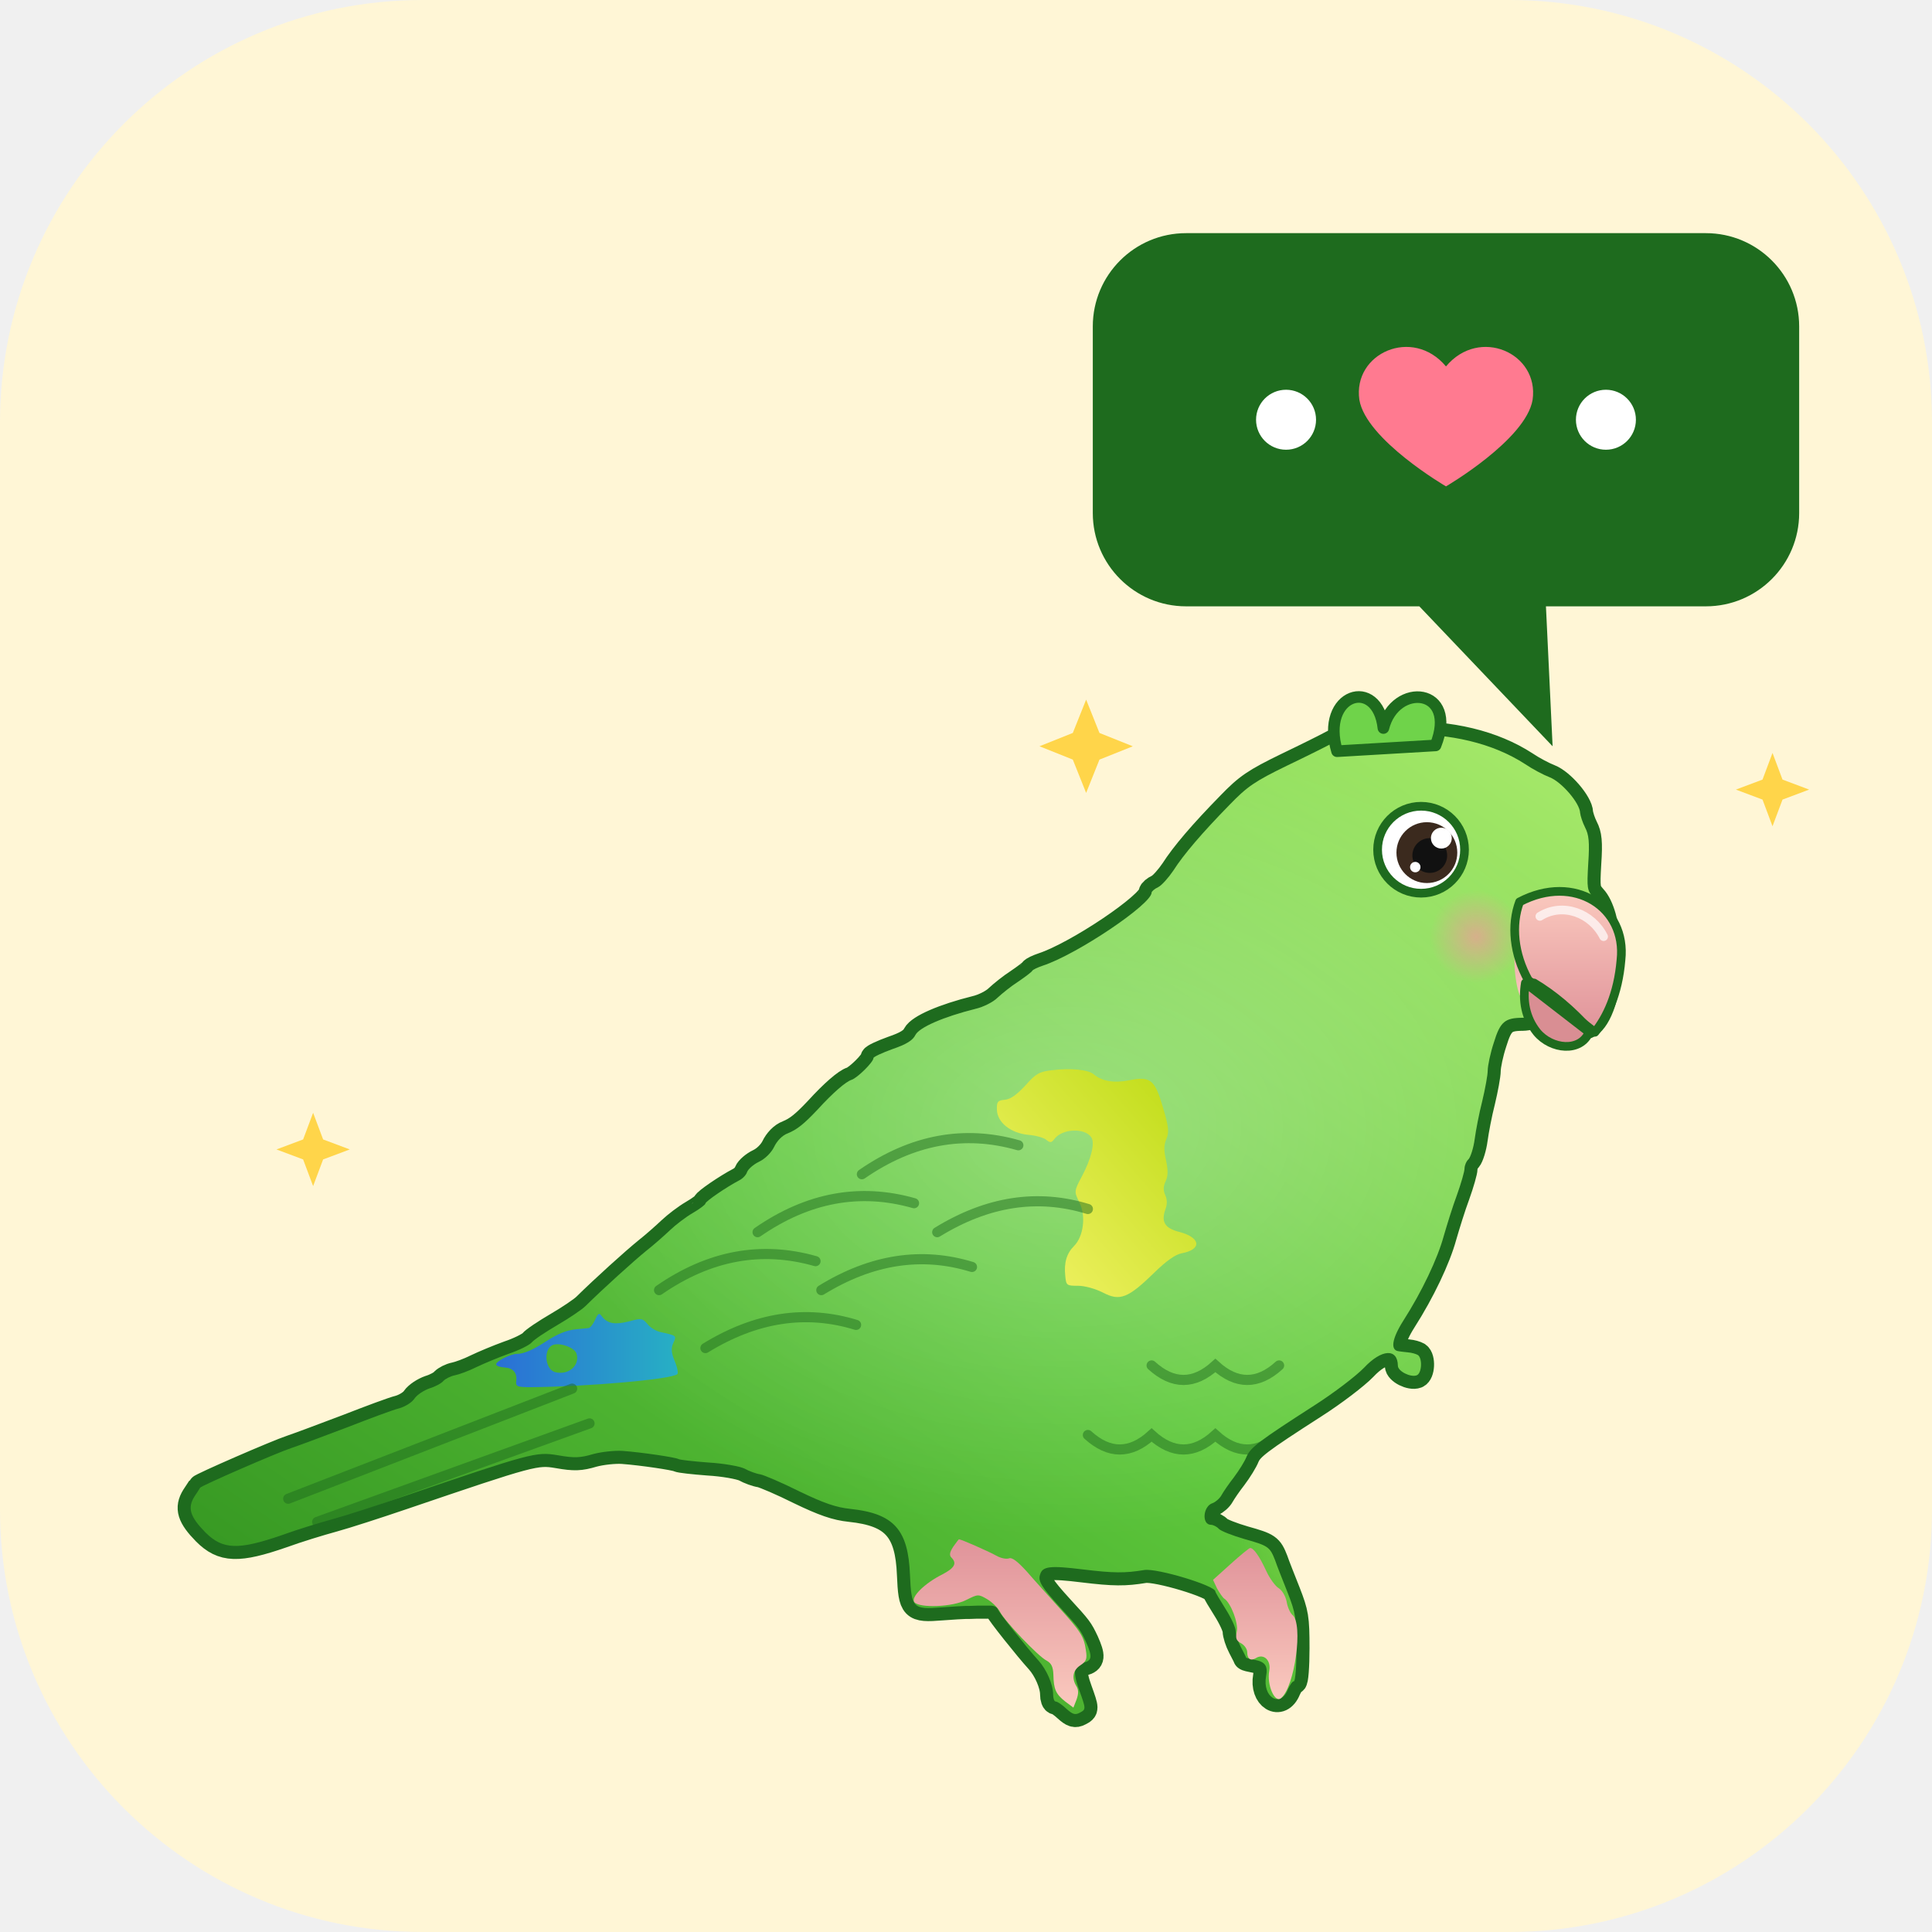
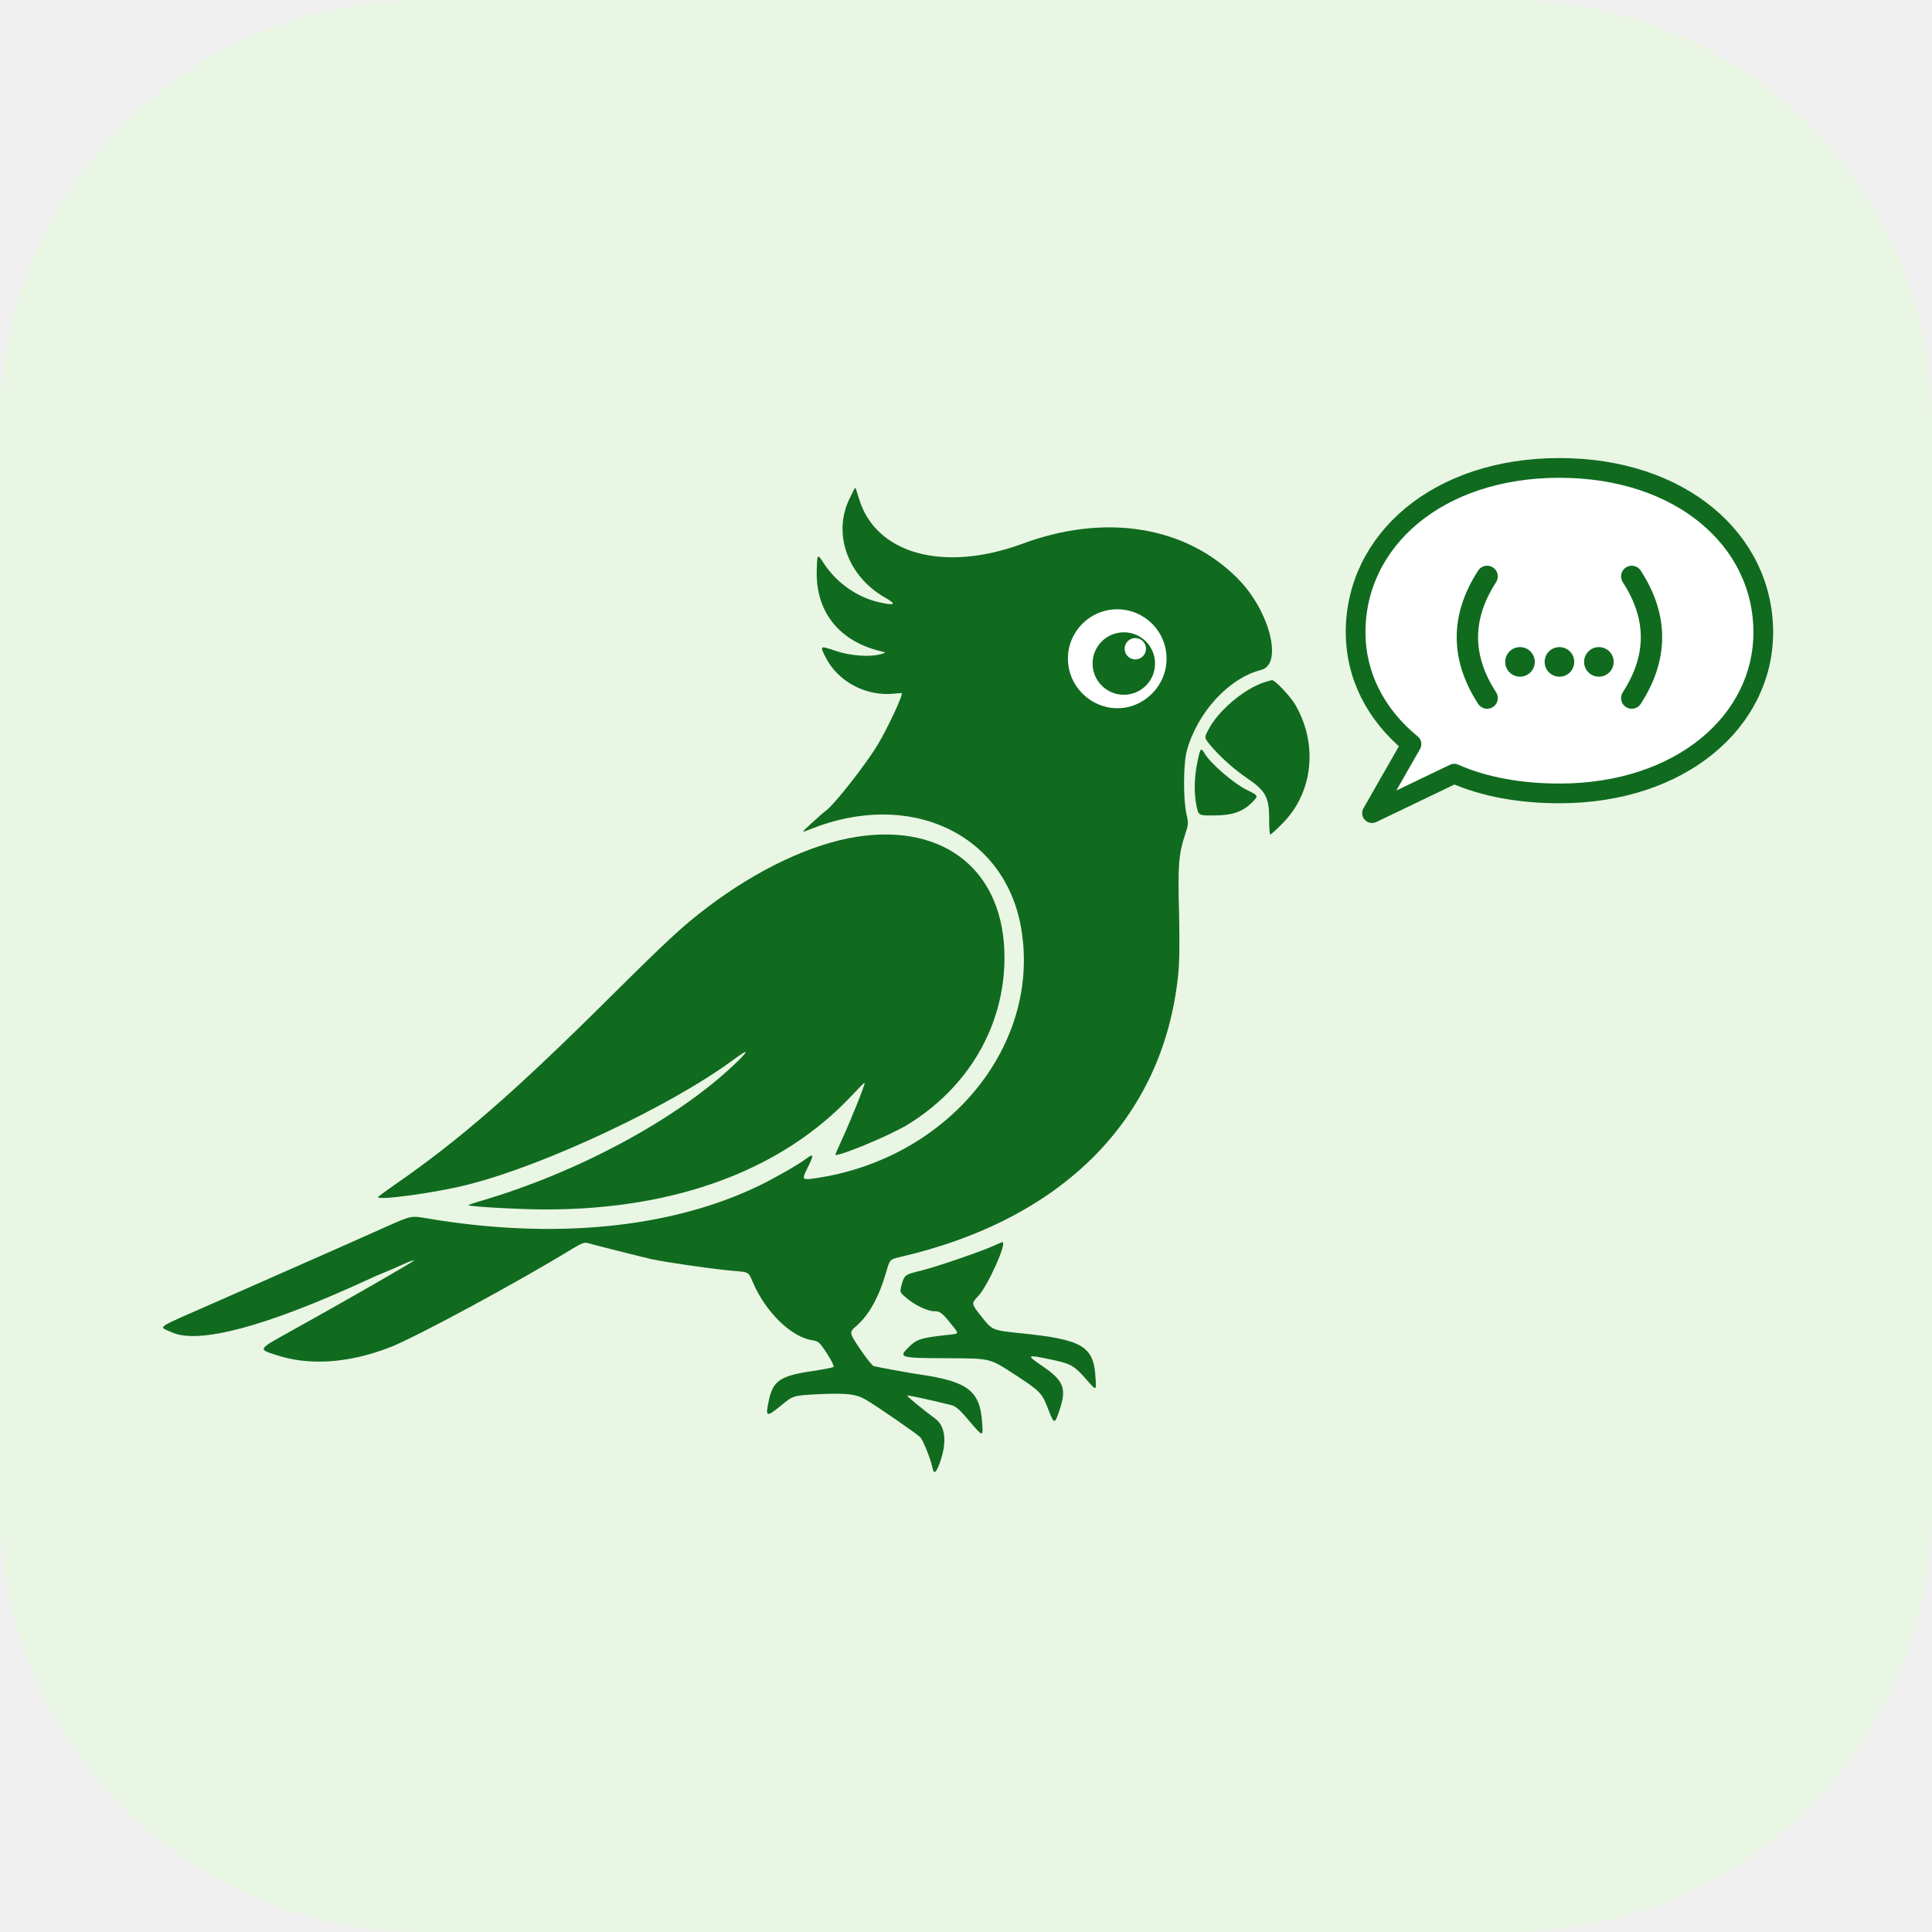
<svg xmlns="http://www.w3.org/2000/svg" viewBox="0 0 512 512" width="512" height="512">
-   <rect width="512" height="512" rx="112" fill="#FFF6D6" />
-   <g transform="translate(30 30) scale(0.883)">
-     <g transform="translate(16.00 116.70) scale(0.86957)">
-       <defs>
-         <linearGradient id="corpo" x1="0" y1="0" x2="1" y2="1">
-           <stop offset="0" stop-color="#2F8F1E" />
-           <stop offset="0.5" stop-color="#5FC93C" />
-           <stop offset="1" stop-color="#A9EA6C" />
-         </linearGradient>
-         <radialGradient id="brilho" cx="0.62" cy="0.6" r="0.42">
-           <stop offset="0" stop-color="#FFFFFF" stop-opacity="0.28" />
-           <stop offset="1" stop-color="#FFFFFF" stop-opacity="0" />
-         </radialGradient>
-         <radialGradient id="face" cx="0.9" cy="0.18" r="0.16">
-           <stop offset="0" stop-color="#D8E86A" stop-opacity="0.75" />
-           <stop offset="1" stop-color="#D8E86A" stop-opacity="0" />
-         </radialGradient>
-         <linearGradient id="amarelo" x1="0" y1="0" x2="1" y2="1">
-           <stop offset="0" stop-color="#F7F46E" />
-           <stop offset="1" stop-color="#BCDB12" />
-         </linearGradient>
-         <linearGradient id="azul" x1="0" y1="0" x2="1" y2="0">
-           <stop offset="0" stop-color="#2A6FD6" />
-           <stop offset="1" stop-color="#27B0C4" />
-         </linearGradient>
-         <linearGradient id="rosa" x1="0" y1="0" x2="0" y2="1">
-           <stop offset="0" stop-color="#FAC9BE" />
-           <stop offset="1" stop-color="#E0939A" />
-         </linearGradient>
-       </defs>
-       <g transform="translate(0,452) scale(0.1,-0.1)" fill="none" stroke="#1E6B1E" stroke-width="90" stroke-linejoin="round" stroke-linecap="round">
-         <path d="M4139 3708 c-10 -4 -34 -7 -52 -6 -19 1 -47 -6 -63 -14 -16 -9 -86 -44 -157 -78 -111 -54 -137 -72 -197 -134 -96 -98 -160 -173 -195 -228 -17 -25 -40 -51 -52 -57 -13 -6 -23 -15 -23 -19 0 -40 -257 -213 -375 -252 -18 -6 -35 -14 -37 -18 -2 -4 -23 -20 -48 -37 -25 -16 -57 -42 -72 -56 -15 -15 -49 -32 -75 -38 -112 -28 -194 -64 -208 -90 -9 -19 -32 -33 -79 -49 -36 -13 -66 -27 -66 -31 0 -14 -55 -68 -75 -75 -20 -6 -65 -45 -117 -102 -48 -51 -72 -70 -104 -83 -19 -7 -37 -26 -47 -47 -10 -20 -31 -41 -52 -51 -19 -9 -37 -25 -41 -35 -3 -10 -15 -23 -27 -29 -44 -23 -117 -73 -117 -80 0 -4 -20 -19 -44 -33 -24 -14 -58 -40 -77 -58 -19 -18 -56 -51 -84 -73 -43 -35 -146 -128 -209 -190 -12 -12 -55 -41 -96 -65 -41 -24 -82 -51 -90 -61 -8 -9 -44 -27 -80 -39 -36 -13 -86 -34 -111 -46 -26 -13 -59 -25 -74 -28 -15 -3 -32 -12 -39 -19 -6 -8 -28 -20 -48 -26 -20 -7 -43 -22 -52 -35 -8 -13 -32 -28 -53 -34 -21 -5 -101 -35 -178 -65 -77 -29 -164 -62 -194 -72 -49 -16 -311 -130 -315 -137 -1 -2 -10 -16 -20 -31 -24 -39 -15 -69 38 -123 60 -60 113 -62 266 -9 52 19 131 43 175 55 44 12 152 47 240 77 444 151 460 156 536 143 57 -10 77 -9 121 4 29 8 76 13 103 11 67 -5 181 -22 192 -28 5 -3 51 -8 103 -12 53 -3 108 -13 125 -21 16 -9 41 -18 55 -20 14 -3 75 -29 135 -59 83 -40 126 -55 175 -60 150 -16 200 -71 206 -228 5 -114 10 -120 109 -112 38 3 76 5 83 5 6 0 24 0 40 1 15 0 36 0 47 0 11 0 21 -5 24 -12 3 -11 101 -134 141 -178 27 -30 50 -82 50 -116 0 -14 4 -25 9 -25 6 0 22 -11 37 -25 21 -19 30 -22 45 -14 23 12 23 12 -1 79 -23 63 -19 86 15 94 30 8 31 21 8 73 -20 42 -22 45 -89 118 -63 69 -77 91 -69 113 8 29 34 32 148 18 107 -13 145 -13 212 -2 43 7 245 -54 245 -74 0 -3 16 -30 35 -60 19 -30 35 -64 35 -76 0 -12 8 -37 18 -56 9 -18 18 -34 18 -36 1 -2 14 -5 30 -8 36 -7 46 -21 39 -57 -13 -72 49 -110 75 -46 7 16 16 29 21 29 5 0 9 51 9 114 0 105 -3 121 -31 193 -17 43 -37 93 -43 111 -18 46 -24 50 -106 73 -41 12 -80 27 -88 35 -7 8 -20 14 -27 14 -33 0 -28 65 6 75 10 4 24 16 30 27 6 11 25 39 43 62 18 24 38 56 44 72 14 31 42 53 232 175 69 44 146 103 173 131 61 65 116 68 117 7 0 -19 44 -41 65 -33 18 7 20 59 4 70 -7 4 -21 8 -33 9 -11 1 -26 3 -33 4 -30 3 -24 43 16 106 64 100 118 214 139 291 11 38 31 103 46 143 14 39 26 81 26 91 0 10 6 25 14 32 7 8 17 39 21 69 4 30 15 88 26 131 10 42 19 90 19 106 0 16 9 60 21 96 22 72 38 86 100 86 16 0 54 9 84 19 63 22 93 18 101 -14 14 -57 57 -40 85 33 43 111 29 319 -26 377 -22 25 -23 31 -18 118 5 74 2 99 -11 124 -9 18 -16 40 -17 50 -1 34 -64 107 -105 123 -21 8 -59 28 -84 45 -111 72 -259 108 -428 103 -57 -2 -112 -6 -123 -10z" />
-       </g>
-       <g transform="translate(0,452) scale(0.1,-0.1)" fill="url(#corpo)">
-         <path d="M4139 3708 c-10 -4 -34 -7 -52 -6 -19 1 -47 -6 -63 -14 -16 -9 -86 -44 -157 -78 -111 -54 -137 -72 -197 -134 -96 -98 -160 -173 -195 -228 -17 -25 -40 -51 -52 -57 -13 -6 -23 -15 -23 -19 0 -40 -257 -213 -375 -252 -18 -6 -35 -14 -37 -18 -2 -4 -23 -20 -48 -37 -25 -16 -57 -42 -72 -56 -15 -15 -49 -32 -75 -38 -112 -28 -194 -64 -208 -90 -9 -19 -32 -33 -79 -49 -36 -13 -66 -27 -66 -31 0 -14 -55 -68 -75 -75 -20 -6 -65 -45 -117 -102 -48 -51 -72 -70 -104 -83 -19 -7 -37 -26 -47 -47 -10 -20 -31 -41 -52 -51 -19 -9 -37 -25 -41 -35 -3 -10 -15 -23 -27 -29 -44 -23 -117 -73 -117 -80 0 -4 -20 -19 -44 -33 -24 -14 -58 -40 -77 -58 -19 -18 -56 -51 -84 -73 -43 -35 -146 -128 -209 -190 -12 -12 -55 -41 -96 -65 -41 -24 -82 -51 -90 -61 -8 -9 -44 -27 -80 -39 -36 -13 -86 -34 -111 -46 -26 -13 -59 -25 -74 -28 -15 -3 -32 -12 -39 -19 -6 -8 -28 -20 -48 -26 -20 -7 -43 -22 -52 -35 -8 -13 -32 -28 -53 -34 -21 -5 -101 -35 -178 -65 -77 -29 -164 -62 -194 -72 -49 -16 -311 -130 -315 -137 -1 -2 -10 -16 -20 -31 -24 -39 -15 -69 38 -123 60 -60 113 -62 266 -9 52 19 131 43 175 55 44 12 152 47 240 77 444 151 460 156 536 143 57 -10 77 -9 121 4 29 8 76 13 103 11 67 -5 181 -22 192 -28 5 -3 51 -8 103 -12 53 -3 108 -13 125 -21 16 -9 41 -18 55 -20 14 -3 75 -29 135 -59 83 -40 126 -55 175 -60 150 -16 200 -71 206 -228 5 -114 10 -120 109 -112 38 3 76 5 83 5 6 0 24 0 40 1 15 0 36 0 47 0 11 0 21 -5 24 -12 3 -11 101 -134 141 -178 27 -30 50 -82 50 -116 0 -14 4 -25 9 -25 6 0 22 -11 37 -25 21 -19 30 -22 45 -14 23 12 23 12 -1 79 -23 63 -19 86 15 94 30 8 31 21 8 73 -20 42 -22 45 -89 118 -63 69 -77 91 -69 113 8 29 34 32 148 18 107 -13 145 -13 212 -2 43 7 245 -54 245 -74 0 -3 16 -30 35 -60 19 -30 35 -64 35 -76 0 -12 8 -37 18 -56 9 -18 18 -34 18 -36 1 -2 14 -5 30 -8 36 -7 46 -21 39 -57 -13 -72 49 -110 75 -46 7 16 16 29 21 29 5 0 9 51 9 114 0 105 -3 121 -31 193 -17 43 -37 93 -43 111 -18 46 -24 50 -106 73 -41 12 -80 27 -88 35 -7 8 -20 14 -27 14 -33 0 -28 65 6 75 10 4 24 16 30 27 6 11 25 39 43 62 18 24 38 56 44 72 14 31 42 53 232 175 69 44 146 103 173 131 61 65 116 68 117 7 0 -19 44 -41 65 -33 18 7 20 59 4 70 -7 4 -21 8 -33 9 -11 1 -26 3 -33 4 -30 3 -24 43 16 106 64 100 118 214 139 291 11 38 31 103 46 143 14 39 26 81 26 91 0 10 6 25 14 32 7 8 17 39 21 69 4 30 15 88 26 131 10 42 19 90 19 106 0 16 9 60 21 96 22 72 38 86 100 86 16 0 54 9 84 19 63 22 93 18 101 -14 14 -57 57 -40 85 33 43 111 29 319 -26 377 -22 25 -23 31 -18 118 5 74 2 99 -11 124 -9 18 -16 40 -17 50 -1 34 -64 107 -105 123 -21 8 -59 28 -84 45 -111 72 -259 108 -428 103 -57 -2 -112 -6 -123 -10z" />
-       </g>
-       <g transform="translate(0,452) scale(0.1,-0.1)" fill="url(#brilho)">
-         <path d="M4139 3708 c-10 -4 -34 -7 -52 -6 -19 1 -47 -6 -63 -14 -16 -9 -86 -44 -157 -78 -111 -54 -137 -72 -197 -134 -96 -98 -160 -173 -195 -228 -17 -25 -40 -51 -52 -57 -13 -6 -23 -15 -23 -19 0 -40 -257 -213 -375 -252 -18 -6 -35 -14 -37 -18 -2 -4 -23 -20 -48 -37 -25 -16 -57 -42 -72 -56 -15 -15 -49 -32 -75 -38 -112 -28 -194 -64 -208 -90 -9 -19 -32 -33 -79 -49 -36 -13 -66 -27 -66 -31 0 -14 -55 -68 -75 -75 -20 -6 -65 -45 -117 -102 -48 -51 -72 -70 -104 -83 -19 -7 -37 -26 -47 -47 -10 -20 -31 -41 -52 -51 -19 -9 -37 -25 -41 -35 -3 -10 -15 -23 -27 -29 -44 -23 -117 -73 -117 -80 0 -4 -20 -19 -44 -33 -24 -14 -58 -40 -77 -58 -19 -18 -56 -51 -84 -73 -43 -35 -146 -128 -209 -190 -12 -12 -55 -41 -96 -65 -41 -24 -82 -51 -90 -61 -8 -9 -44 -27 -80 -39 -36 -13 -86 -34 -111 -46 -26 -13 -59 -25 -74 -28 -15 -3 -32 -12 -39 -19 -6 -8 -28 -20 -48 -26 -20 -7 -43 -22 -52 -35 -8 -13 -32 -28 -53 -34 -21 -5 -101 -35 -178 -65 -77 -29 -164 -62 -194 -72 -49 -16 -311 -130 -315 -137 -1 -2 -10 -16 -20 -31 -24 -39 -15 -69 38 -123 60 -60 113 -62 266 -9 52 19 131 43 175 55 44 12 152 47 240 77 444 151 460 156 536 143 57 -10 77 -9 121 4 29 8 76 13 103 11 67 -5 181 -22 192 -28 5 -3 51 -8 103 -12 53 -3 108 -13 125 -21 16 -9 41 -18 55 -20 14 -3 75 -29 135 -59 83 -40 126 -55 175 -60 150 -16 200 -71 206 -228 5 -114 10 -120 109 -112 38 3 76 5 83 5 6 0 24 0 40 1 15 0 36 0 47 0 11 0 21 -5 24 -12 3 -11 101 -134 141 -178 27 -30 50 -82 50 -116 0 -14 4 -25 9 -25 6 0 22 -11 37 -25 21 -19 30 -22 45 -14 23 12 23 12 -1 79 -23 63 -19 86 15 94 30 8 31 21 8 73 -20 42 -22 45 -89 118 -63 69 -77 91 -69 113 8 29 34 32 148 18 107 -13 145 -13 212 -2 43 7 245 -54 245 -74 0 -3 16 -30 35 -60 19 -30 35 -64 35 -76 0 -12 8 -37 18 -56 9 -18 18 -34 18 -36 1 -2 14 -5 30 -8 36 -7 46 -21 39 -57 -13 -72 49 -110 75 -46 7 16 16 29 21 29 5 0 9 51 9 114 0 105 -3 121 -31 193 -17 43 -37 93 -43 111 -18 46 -24 50 -106 73 -41 12 -80 27 -88 35 -7 8 -20 14 -27 14 -33 0 -28 65 6 75 10 4 24 16 30 27 6 11 25 39 43 62 18 24 38 56 44 72 14 31 42 53 232 175 69 44 146 103 173 131 61 65 116 68 117 7 0 -19 44 -41 65 -33 18 7 20 59 4 70 -7 4 -21 8 -33 9 -11 1 -26 3 -33 4 -30 3 -24 43 16 106 64 100 118 214 139 291 11 38 31 103 46 143 14 39 26 81 26 91 0 10 6 25 14 32 7 8 17 39 21 69 4 30 15 88 26 131 10 42 19 90 19 106 0 16 9 60 21 96 22 72 38 86 100 86 16 0 54 9 84 19 63 22 93 18 101 -14 14 -57 57 -40 85 33 43 111 29 319 -26 377 -22 25 -23 31 -18 118 5 74 2 99 -11 124 -9 18 -16 40 -17 50 -1 34 -64 107 -105 123 -21 8 -59 28 -84 45 -111 72 -259 108 -428 103 -57 -2 -112 -6 -123 -10z" />
-       </g>
-       <g transform="translate(0,452) scale(0.1,-0.1)" fill="url(#face)">
-         <path d="M4139 3708 c-10 -4 -34 -7 -52 -6 -19 1 -47 -6 -63 -14 -16 -9 -86 -44 -157 -78 -111 -54 -137 -72 -197 -134 -96 -98 -160 -173 -195 -228 -17 -25 -40 -51 -52 -57 -13 -6 -23 -15 -23 -19 0 -40 -257 -213 -375 -252 -18 -6 -35 -14 -37 -18 -2 -4 -23 -20 -48 -37 -25 -16 -57 -42 -72 -56 -15 -15 -49 -32 -75 -38 -112 -28 -194 -64 -208 -90 -9 -19 -32 -33 -79 -49 -36 -13 -66 -27 -66 -31 0 -14 -55 -68 -75 -75 -20 -6 -65 -45 -117 -102 -48 -51 -72 -70 -104 -83 -19 -7 -37 -26 -47 -47 -10 -20 -31 -41 -52 -51 -19 -9 -37 -25 -41 -35 -3 -10 -15 -23 -27 -29 -44 -23 -117 -73 -117 -80 0 -4 -20 -19 -44 -33 -24 -14 -58 -40 -77 -58 -19 -18 -56 -51 -84 -73 -43 -35 -146 -128 -209 -190 -12 -12 -55 -41 -96 -65 -41 -24 -82 -51 -90 -61 -8 -9 -44 -27 -80 -39 -36 -13 -86 -34 -111 -46 -26 -13 -59 -25 -74 -28 -15 -3 -32 -12 -39 -19 -6 -8 -28 -20 -48 -26 -20 -7 -43 -22 -52 -35 -8 -13 -32 -28 -53 -34 -21 -5 -101 -35 -178 -65 -77 -29 -164 -62 -194 -72 -49 -16 -311 -130 -315 -137 -1 -2 -10 -16 -20 -31 -24 -39 -15 -69 38 -123 60 -60 113 -62 266 -9 52 19 131 43 175 55 44 12 152 47 240 77 444 151 460 156 536 143 57 -10 77 -9 121 4 29 8 76 13 103 11 67 -5 181 -22 192 -28 5 -3 51 -8 103 -12 53 -3 108 -13 125 -21 16 -9 41 -18 55 -20 14 -3 75 -29 135 -59 83 -40 126 -55 175 -60 150 -16 200 -71 206 -228 5 -114 10 -120 109 -112 38 3 76 5 83 5 6 0 24 0 40 1 15 0 36 0 47 0 11 0 21 -5 24 -12 3 -11 101 -134 141 -178 27 -30 50 -82 50 -116 0 -14 4 -25 9 -25 6 0 22 -11 37 -25 21 -19 30 -22 45 -14 23 12 23 12 -1 79 -23 63 -19 86 15 94 30 8 31 21 8 73 -20 42 -22 45 -89 118 -63 69 -77 91 -69 113 8 29 34 32 148 18 107 -13 145 -13 212 -2 43 7 245 -54 245 -74 0 -3 16 -30 35 -60 19 -30 35 -64 35 -76 0 -12 8 -37 18 -56 9 -18 18 -34 18 -36 1 -2 14 -5 30 -8 36 -7 46 -21 39 -57 -13 -72 49 -110 75 -46 7 16 16 29 21 29 5 0 9 51 9 114 0 105 -3 121 -31 193 -17 43 -37 93 -43 111 -18 46 -24 50 -106 73 -41 12 -80 27 -88 35 -7 8 -20 14 -27 14 -33 0 -28 65 6 75 10 4 24 16 30 27 6 11 25 39 43 62 18 24 38 56 44 72 14 31 42 53 232 175 69 44 146 103 173 131 61 65 116 68 117 7 0 -19 44 -41 65 -33 18 7 20 59 4 70 -7 4 -21 8 -33 9 -11 1 -26 3 -33 4 -30 3 -24 43 16 106 64 100 118 214 139 291 11 38 31 103 46 143 14 39 26 81 26 91 0 10 6 25 14 32 7 8 17 39 21 69 4 30 15 88 26 131 10 42 19 90 19 106 0 16 9 60 21 96 22 72 38 86 100 86 16 0 54 9 84 19 63 22 93 18 101 -14 14 -57 57 -40 85 33 43 111 29 319 -26 377 -22 25 -23 31 -18 118 5 74 2 99 -11 124 -9 18 -16 40 -17 50 -1 34 -64 107 -105 123 -21 8 -59 28 -84 45 -111 72 -259 108 -428 103 -57 -2 -112 -6 -123 -10z" />
-       </g>
-       <g transform="translate(0,452) scale(0.1,-0.1)" fill="url(#amarelo)">
-         <path d="M3056 2559 c-43 -5 -55 -11 -92 -53 -30 -32 -52 -48 -71 -49 -24 -2 -28 -7 -27 -34 1 -44 47 -81 108 -87 26 -2 54 -10 62 -17 14 -11 18 -11 28 2 27 37 106 40 128 6 13 -19 -1 -75 -32 -133 -28 -53 -28 -53 -9 -92 23 -46 14 -117 -19 -150 -25 -25 -35 -57 -30 -103 3 -33 5 -34 44 -34 23 0 60 -10 87 -24 58 -30 86 -19 179 72 38 37 70 60 91 64 72 13 67 55 -8 74 -50 13 -63 35 -47 79 6 16 6 33 -1 48 -7 15 -7 30 1 47 9 19 9 38 2 72 -8 34 -8 54 1 75 10 23 8 42 -12 109 -28 96 -43 108 -118 93 -50 -10 -93 -3 -121 21 -19 16 -79 22 -144 14z" />
-       </g>
-       <g transform="translate(0,452) scale(0.1,-0.1)" fill="url(#azul)">
-         <path d="M1479 1697 c-7 -15 -17 -28 -23 -28 -6 -1 -24 -2 -41 -4 -34 -3 -66 -16 -110 -45 -40 -26 -72 -40 -95 -40 -23 0 -76 -27 -72 -37 1 -5 14 -9 29 -10 30 -2 44 -19 40 -48 -2 -18 4 -20 53 -20 194 2 483 27 503 45 4 3 0 24 -9 45 -12 29 -13 44 -5 62 12 26 12 26 -43 38 -16 3 -37 16 -46 28 -17 20 -21 21 -64 9 -48 -12 -74 -8 -93 17 -10 14 -13 12 -24 -12z m-64 -116 c13 -41 -28 -76 -74 -64 -37 10 -41 87 -3 95 27 6 71 -12 77 -31z" />
-       </g>
-       <g transform="translate(0,452) scale(0.1,-0.1)" fill="url(#rosa)">
-         <path d="M4890 3106 c-11 -31 -23 -34 -86 -24 -83 13 -134 -16 -134 -76 0 -12 -5 -27 -11 -33 -16 -16 -1 -149 18 -165 8 -6 34 -11 56 -9 45 3 66 14 48 25 -15 10 -14 43 1 53 14 8 92 22 143 26 24 2 31 8 38 34 26 90 -42 249 -73 169z" />
-         <path d="M2715 914 c-12 -19 -14 -29 -6 -37 20 -20 11 -36 -31 -58 -62 -31 -110 -79 -97 -96 18 -21 132 -17 180 8 40 20 41 20 72 2 18 -11 37 -30 44 -44 16 -31 131 -153 161 -168 16 -9 22 -21 23 -49 1 -49 8 -66 41 -92 l28 -21 11 28 c7 20 7 33 0 45 -18 29 -13 56 13 73 21 14 24 22 19 53 -7 47 -17 63 -95 149 -34 38 -84 93 -109 122 -32 35 -51 50 -62 45 -9 -3 -29 1 -44 10 -25 14 -120 56 -128 56 -1 0 -10 -12 -20 -26z" />
-         <path d="M3673 855 l-61 -55 14 -30 c9 -16 20 -32 25 -35 22 -14 49 -84 43 -113 -5 -24 -2 -32 15 -41 12 -7 21 -20 21 -31 0 -23 12 -31 30 -20 27 17 53 -8 46 -44 -9 -48 19 -113 41 -94 47 39 77 256 39 287 -8 7 -17 27 -20 46 -4 20 -16 39 -27 46 -11 6 -31 33 -43 59 -24 52 -44 80 -56 80 -3 0 -34 -25 -67 -55z" />
-       </g>
-       <defs>
-         <radialGradient id="blush">
-           <stop offset="0" stop-color="#FF8FA3" stop-opacity="0.6" />
-           <stop offset="1" stop-color="#FF8FA3" stop-opacity="0" />
-         </radialGradient>
-       </defs>
-       <g fill="none" stroke="#1E6B1E" stroke-width="3.5" stroke-linecap="round" opacity="0.5">
-         <path d="M170 272 q26 -18 54 -10" />
-         <path d="M204 252 q26 -18 54 -10" />
-         <path d="M240 232 q26 -18 54 -10" />
-         <path d="M186 292 q26 -16 52 -8" />
-         <path d="M226 272 q26 -16 52 -8" />
-         <path d="M266 252 q26 -16 52 -8" />
-         <path d="M42 344 L140 306" />
-         <path d="M52 352 L146 318" />
-         <path d="M318 322 q11 10 22 0 q11 10 22 0 q11 10 22 0" />
-         <path d="M340 298 q11 10 22 0 q11 10 22 0" />
-       </g>
-       <g fill="#6FD34A" stroke="#1E6B1E" stroke-width="4" stroke-linejoin="round">
-         <path d="M404 86 C398 66 418 60 420 78 C424 62 446 64 438 84 Z" />
-       </g>
-       <circle cx="452" cy="150" r="16" fill="url(#blush)" />
-       <circle cx="433" cy="120" r="15" fill="#FFFFFF" stroke="#1E6B1E" stroke-width="3" />
-       <circle cx="435" cy="121" r="10.5" fill="#3B2A1E" />
-       <circle cx="436" cy="122" r="6" fill="#111111" />
-       <circle cx="440" cy="116" r="3.6" fill="#FFFFFF" />
-       <circle cx="431" cy="126" r="1.8" fill="#FFFFFF" />
-       <path d="M469 166 L491 183 C488 190 478 189 473 183 C469 178 468 172 469 166 Z" fill="#D98E93" stroke="#1E6B1E" stroke-width="3" stroke-linejoin="round" />
-       <path d="M467 138 C486 128 504 140 502 158 C501 170 497 178 493 183 L470 165 C465 156 464 146 467 138 Z" fill="url(#rosa)" stroke="#1E6B1E" stroke-width="3" stroke-linejoin="round" />
-       <path d="M472 166 Q482 172 491 182" fill="none" stroke="#1E6B1E" stroke-width="3" stroke-linecap="round" />
-       <path d="M474 143 C482 138 492 142 496 150" fill="none" stroke="#FFFFFF" stroke-width="3" stroke-linecap="round" opacity="0.7" />
+   <rect width="512" height="512" rx="112" fill="#EAF6E4" />
+   <g transform="translate(27.29 101.35) scale(0.43564)">
+     <g transform="translate(0,719) scale(0.1,-0.1)" fill="#106B1F">
+       <path d="M4539 6478 c-100 -213 -7 -467 217 -596 76 -43 64 -52 -40 -28 -130 31 -252 117 -328 231 -43 66 -43 66 -46 -39 -7 -252 137 -432 393 -492 30 -7 30 -7 0 -16 -65 -20 -186 -12 -278 19 -97 33 -97 33 -61 -39 75 -149 248 -240 418 -221 25 3 46 4 46 2 0 -27 -89 -216 -148 -314 -73 -122 -275 -378 -318 -403 -6 -4 -42 -35 -80 -70 -69 -63 -69 -63 -14 -41 606 245 1185 -24 1285 -598 124 -712 -439 -1402 -1244 -1523 -92 -13 -92 -13 -53 66 38 76 36 87 -10 52 -49 -37 -191 -118 -288 -165 -539 -260 -1253 -329 -2025 -197 -91 15 -91 15 -235 -49 -80 -36 -221 -98 -315 -140 -93 -41 -246 -109 -340 -150 -93 -41 -269 -119 -390 -172 -382 -168 -349 -145 -267 -183 161 -75 571 34 1180 314 42 20 93 42 112 49 19 7 71 30 115 50 44 20 73 30 65 22 -15 -14 -434 -255 -763 -437 -185 -103 -183 -101 -75 -136 202 -67 440 -51 693 46 157 61 774 394 1114 602 43 27 71 38 85 34 59 -17 331 -85 396 -100 94 -20 387 -62 501 -71 86 -7 86 -7 109 -61 76 -185 237 -343 367 -361 34 -5 43 -12 87 -80 27 -41 45 -78 40 -82 -5 -4 -62 -15 -127 -25 -196 -28 -242 -59 -267 -181 -21 -99 -15 -102 72 -31 76 63 76 63 225 71 176 8 232 2 293 -33 63 -36 315 -210 333 -230 17 -20 62 -132 72 -180 9 -46 21 -40 45 24 46 126 36 225 -29 272 -81 60 -172 135 -168 139 4 3 108 -19 267 -58 26 -6 51 -27 99 -84 98 -115 95 -114 89 -19 -13 190 -89 247 -378 289 -58 8 -260 45 -281 51 -10 3 -47 50 -84 105 -67 100 -67 100 -20 141 76 67 136 175 180 328 22 75 22 75 81 89 995 229 1602 843 1694 1711 9 80 10 197 6 385 -8 289 -2 358 37 475 20 60 21 69 8 125 -20 89 -19 306 2 383 63 233 255 443 452 493 136 34 52 363 -145 559 -316 317 -804 395 -1306 209 -479 -177 -894 -63 -995 274 -11 37 -21 67 -23 67 -2 0 -18 -33 -37 -72z m1757 -721 c192 -98 220 -355 53 -487 -168 -132 -416 -42 -460 167 -49 237 195 428 407 320z" />
+       <path d="M6103 5679 c-137 -40 -164 -250 -43 -338 129 -93 300 -4 300 158 0 76 -8 87 -34 48 -27 -40 -79 -49 -116 -19 -45 37 -23 125 34 135 19 3 19 4 -7 15 -33 14 -88 14 -134 1z" />
+       <path d="M7065 5366 c-121 -39 -278 -170 -338 -284 -28 -52 -28 -52 2 -90 56 -70 150 -155 233 -211 111 -75 133 -116 132 -248 0 -51 3 -93 7 -93 4 0 37 29 73 66 189 189 220 488 75 730 -31 50 -121 145 -138 143 -3 0 -24 -6 -46 -13z" />
+       <path d="M6657 4878 c-19 -94 -21 -187 -4 -268 12 -55 12 -55 107 -54 112 0 175 23 233 82 37 38 37 38 -38 75 -77 38 -218 160 -253 219 -23 40 -26 37 -45 -54z" />
+       <path d="M4585 4426 c-275 -43 -604 -198 -907 -428 -151 -114 -237 -194 -608 -562 -574 -570 -906 -858 -1300 -1130 -47 -33 -89 -64 -95 -69 -29 -28 340 21 545 73 468 118 1232 477 1614 759 96 71 101 62 11 -24 -353 -337 -959 -663 -1553 -836 -40 -12 -72 -23 -70 -24 10 -9 319 -26 472 -26 793 0 1439 241 1863 695 39 42 73 76 76 76 8 0 -85 -232 -136 -342 -25 -54 -44 -98 -42 -98 46 0 329 119 435 182 373 226 594 604 594 1018 1 524 -360 820 -899 736z" />
+       <path d="M5420 1939 c-81 -37 -345 -127 -436 -150 -106 -26 -108 -27 -125 -86 -13 -47 -13 -47 27 -81 49 -43 129 -82 170 -82 36 0 47 -8 102 -76 52 -65 54 -60 -20 -68 -163 -18 -188 -26 -236 -74 -65 -64 -56 -67 228 -68 273 -1 262 1 416 -99 155 -101 166 -111 204 -211 37 -95 39 -95 70 -2 43 129 24 176 -105 264 -102 69 -97 72 52 40 124 -26 140 -35 222 -129 54 -62 54 -62 49 18 -11 193 -79 233 -455 271 -173 18 -173 18 -238 100 -64 81 -64 81 -20 127 57 60 178 328 146 327 -3 0 -26 -10 -51 -21z" />
    </g>
-     <path d="M322 36 H478 a28 28 0 0 1 28 28 V120 a28 28 0 0 1 -28 28 H430 L432 190 L392 148 H322 a28 28 0 0 1 -28 -28 V64 a28 28 0 0 1 28 -28 Z" fill="#1E6B1E" />
-     <path d="M400 76 c-10 -12 -28 -4 -26 10 c2 12 26 26 26 26 s24 -14 26 -26 c2 -14 -16 -22 -26 -10 z" fill="#FF7A90" />
-     <circle cx="352" cy="92" r="9" fill="#FFFFFF" />
-     <circle cx="448" cy="92" r="9" fill="#FFFFFF" />
-     <g fill="#FFD54A">
-       <path d="M292 176 l4 10 10 4 -10 4 -4 10 -4 -10 -10 -4 10 -4 z" />
-       <path d="M498 192 l3 8 8 3 -8 3 -3 8 -3 -8 -8 -3 8 -3 z" />
-       <path d="M60 300 l3 8 8 3 -8 3 -3 8 -3 -8 -8 -3 8 -3 z" />
+     <circle cx="617" cy="168" r="30" fill="#FFFFFF" />
+     <circle cx="621" cy="171" r="19" fill="#106B1F" />
+     <circle cx="628" cy="162" r="6.5" fill="#FFFFFF" />
+     <path d="M886 52 C960 52 1010 96 1010 152 C1010 206 960 250 886 250 C862 250 840 246 822 238 L772 262 L796 220 C774 202 762 178 762 152 C762 96 812 52 886 52 Z" fill="#FFFFFF" stroke="#106B1F" stroke-width="12" stroke-linejoin="round" />
+     <g fill="none" stroke="#106B1F" stroke-width="13" stroke-linecap="round">
+       <path d="M842 118 Q818 155 842 192" />
+       <path d="M930 118 Q954 155 930 192" />
+     </g>
+     <g fill="#106B1F">
+       <circle cx="862" cy="170" r="9" />
+       <circle cx="886" cy="170" r="9" />
+       <circle cx="910" cy="170" r="9" />
    </g>
  </g>
</svg>
